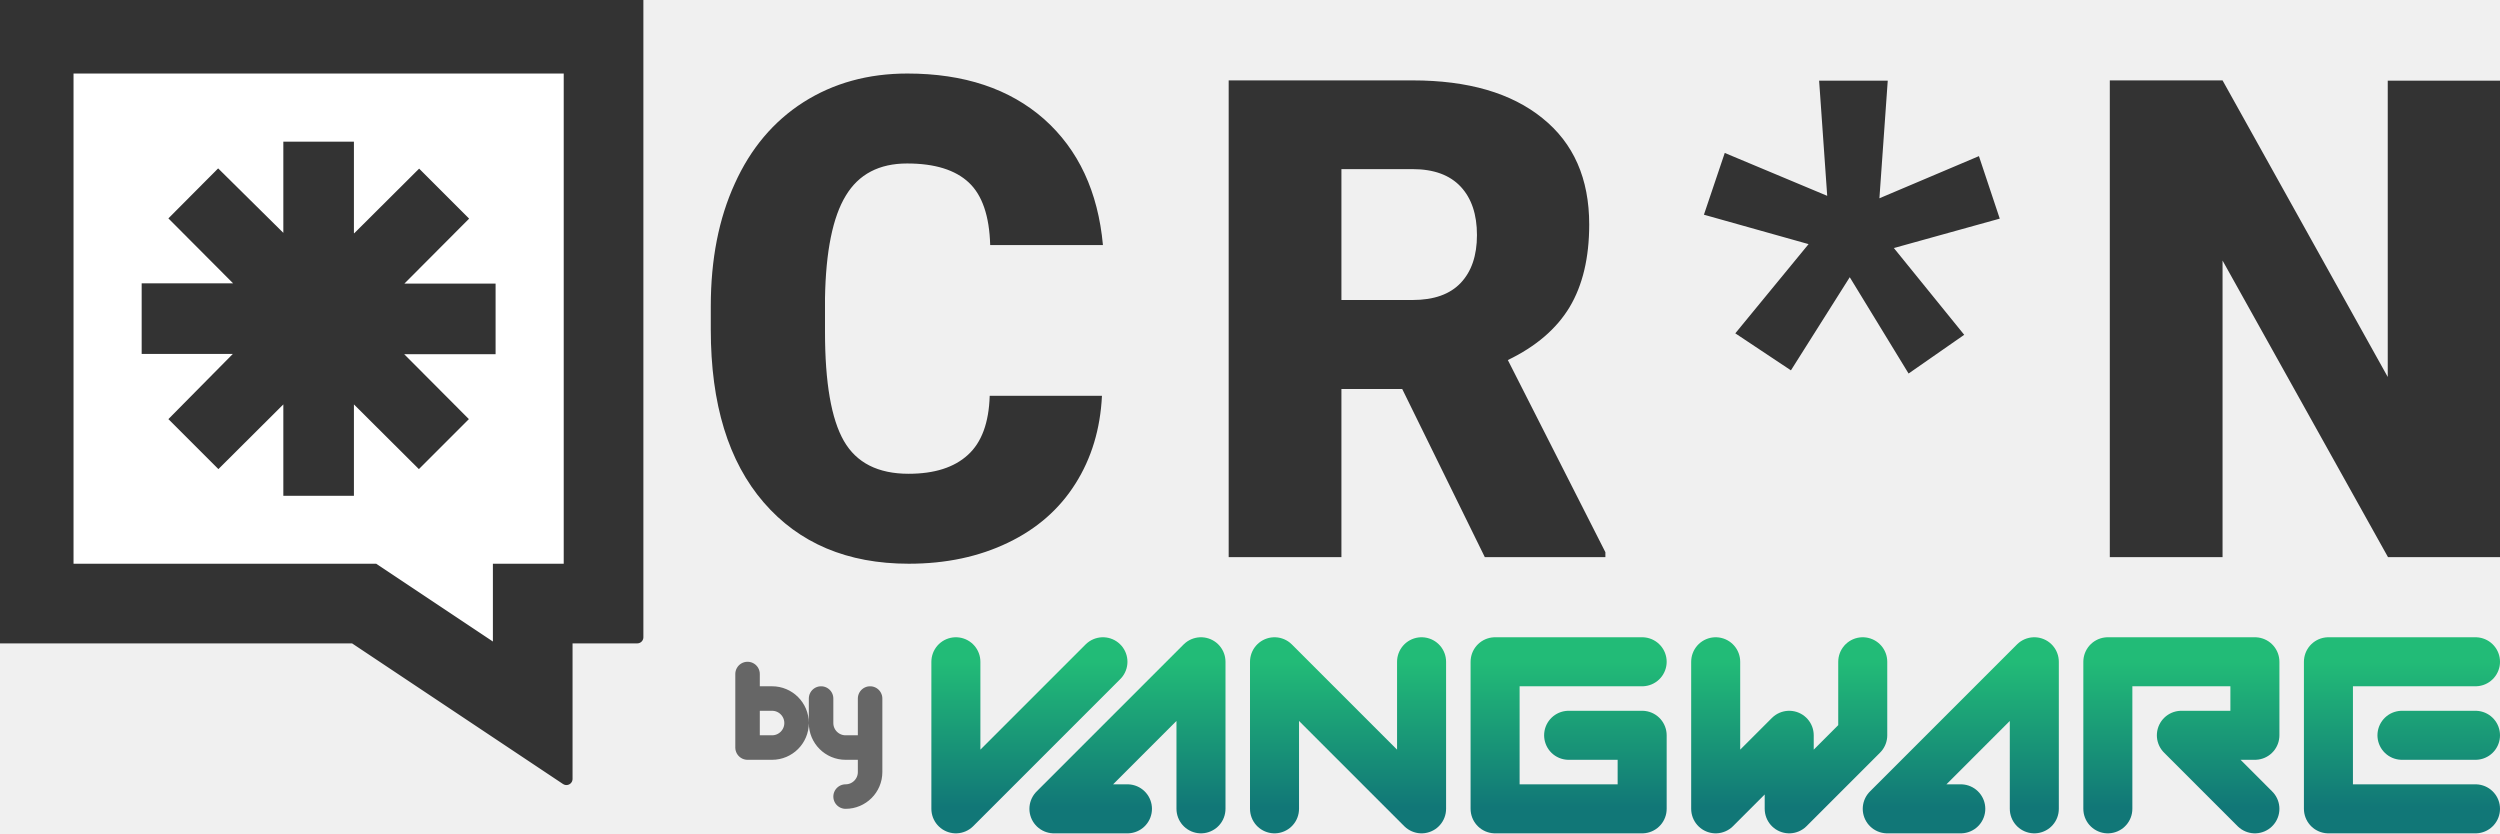
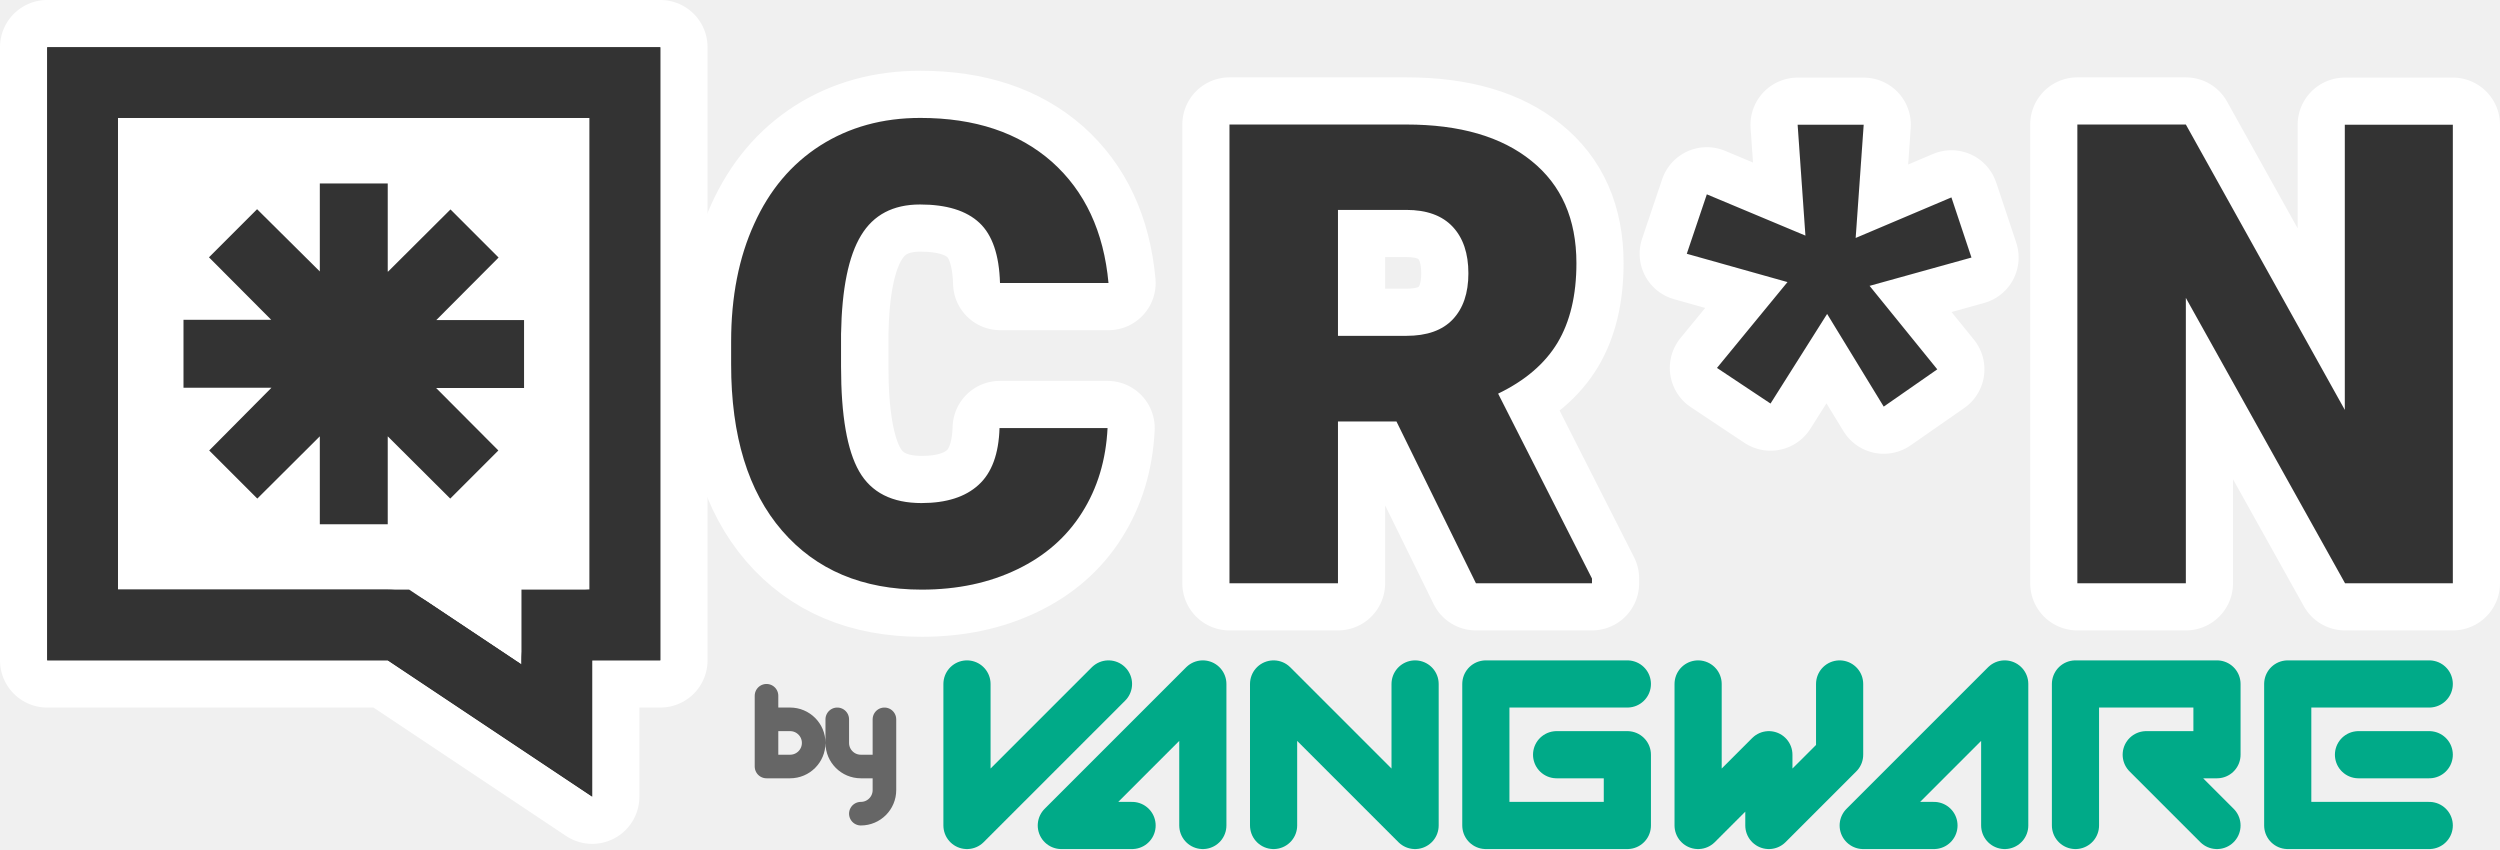
- <svg xmlns="http://www.w3.org/2000/svg" style="isolation:isolate" viewBox="0 0 102 34">
+ <svg xmlns="http://www.w3.org/2000/svg" xmlns:xlink="http://www.w3.org/1999/xlink" viewBox="0 0 106 36">
  <defs>
-     <clipPath id="a">
-       <path d="M0 0h102v34H0z" />
+     <path id="c" fill="none" stroke="#333" stroke-linecap="square" stroke-miterlimit="3" stroke-width="6" d="M2 2h26v26h-2.89v5.78L16.44 28H2V2Z" mask="url(#a)" />
+   </defs>
+   <defs>
+     <clipPath id="b">
+       <path d="M0 0h106v36H0z" />
    </clipPath>
  </defs>
-   <g clip-path="url(#a)">
-     <path fill="none" d="M0 0h102v34H0z" />
-     <linearGradient id="b" x1=".5" y1="0" x2=".5" y2="1">
-       <stop offset="0%" stop-color="#2b7" />
-       <stop offset="99.17%" stop-color="#177" />
-     </linearGradient>
-     <path d="M39 27v6l6-6m7 6v-6l6 6v-6m12 0v6l3-3v3l3-3v-3m-27 6v-6l-6 6h3m37 0v-6l-6 6h3m21 0h-6v-6h6m-15 6v-6h6v3h-3l3 3m-25-6h-6v6h6v-3h-3m34 0h3" fill="none" stroke-width="2" stroke="url(#b)" stroke-linejoin="round" stroke-linecap="round" />
-     <path d="M30.5 27.5v3h1a1 1 0 001-1h0a1 1 0 00-1-1h-1m4 4h0a1 1 0 001-1v-3 2h-1a1 1 0 01-1-1v-1" fill="none" stroke="#666" stroke-linejoin="round" stroke-linecap="round" stroke-miterlimit="3" />
+   <g clip-path="url(#b)">
+     <path fill="none" d="M0 0h106v36H0z" />
+     <g fill="none" stroke-linecap="round" stroke-linejoin="round">
+       <path stroke="#0A8" stroke-width="2" d="M41 29v6l6-6m7 6v-6l6 6v-6m12 0v6l3-3v3l3-3v-3m-27 6v-6l-6 6h3m37 0v-6l-6 6h3m21 0h-6v-6h6m-15 6v-6h6v3h-3l3 3m-25-6h-6v6h6v-3h-3m34 0h3" />
+       <path stroke="#666" stroke-miterlimit="3" d="M32.5 29.5v3h1a1 1 0 0 0 1-1h0a1 1 0 0 0-1-1h-1m4 4h0a1 1 0 0 0 1-1v-3 2h-1a1 1 0 0 1-1-1v-1" />
+     </g>
+     <path fill="#FFF" stroke="#FFF" stroke-linecap="round" stroke-linejoin="round" stroke-miterlimit="3" stroke-width="4" d="M2 2h26v26h-2.89v5.78L16.44 28H2V2Z" />
+     <path fill="none" d="M2 2h26v26h-2.89v5.78L16.44 28H2V2Z" />
+     <path fill="#FFF" d="M2 2h26v26h-2.89v5.78L16.44 28H2V2Z" />
    <g>
-       <path d="M0 0h26v26h-2.89v5.78L14.44 26H0V0z" fill="none" />
-       <path d="M0 0h26v26h-2.89v5.78L14.44 26H0V0z" fill="#FFF" />
-       <g style="isolation:isolate">
-         <mask id="c">
-           <path d="M0 0h26v26h-2.89v5.78L14.44 26H0V0z" fill="#fff" />
-         </mask>
-         <path d="M0 0h26v26h-2.89v5.78L14.44 26H0V0z" fill="none" mask="url(#c)" stroke-width="6" stroke="#333" stroke-linecap="square" stroke-miterlimit="3" />
-         <path d="M0 0h26v26h-2.89v5.78L14.44 26H0V0z" fill="none" stroke-width=".5" stroke="#333" stroke-linejoin="round" stroke-linecap="round" stroke-miterlimit="3" />
-       </g>
-       <path d="M14.44 9.51V5.78h-2.88V9.5L8.9 6.87 6.87 8.91l2.64 2.65H5.78v2.88H9.5L6.87 17.1l2.04 2.04 2.65-2.64v3.73h2.88V16.5l2.65 2.64 2.04-2.04-2.64-2.65h3.73v-2.88H16.5l2.64-2.65-2.04-2.04-2.65 2.64z" fill="#333" />
+       <mask id="a">
+         <path fill="#fff" d="M2 2h26v26h-2.89v5.78L16.44 28H2V2Z" />
+       </mask>
+       <use xlink:href="#c" stroke-linecap="square" stroke-miterlimit="3" stroke-width="6" mask="url(#a)" />
+       <use xlink:href="#c" stroke-linecap="round" stroke-linejoin="round" stroke-miterlimit="3" stroke-width=".5" />
    </g>
-     <path d="M40.39 16.15h4.57q-.1 2.03-1.08 3.58-.98 1.56-2.75 2.41-1.78.86-4.05.86-3.76 0-5.92-2.5T29 13.45v-.96q0-2.86.98-5 .97-2.15 2.8-3.32Q34.62 3 37.02 3q3.47 0 5.58 1.86Q44.7 6.73 45 10H40.4q-.05-1.78-.87-2.55-.83-.78-2.52-.78-1.71 0-2.5 1.31-.8 1.31-.85 4.18v1.38q0 3.11.77 4.45.77 1.34 2.64 1.34 1.58 0 2.42-.77.84-.76.89-2.41zm20.19 6.58l-3.37-6.86h-2.48v6.86h-4.6V3.28h7.5q3.4 0 5.3 1.54 1.91 1.53 1.91 4.34 0 2.03-.8 3.37-.8 1.33-2.52 2.16l3.98 7.84v.2h-4.92zM54.73 6.9v5.34h2.9q1.31 0 1.97-.7.66-.7.66-1.95 0-1.26-.66-1.97-.67-.72-1.97-.72h-2.9zM70.8 13.6l2.99-3.64-4.27-1.2.85-2.52 4.18 1.75-.33-4.7h2.8l-.34 4.8 4.06-1.72.85 2.55-4.32 1.2 2.87 3.54-2.27 1.58-2.4-3.93-2.4 3.8-2.27-1.51zM102 3.29v19.44h-4.57l-6.75-12.1v12.1h-4.6V3.28h4.6l6.74 12.1V3.29H102z" fill="#333" />
+     <path fill="#333" d="M16.44 11.51V7.78h-2.88v3.73L10.9 8.87l-2.04 2.04 2.64 2.65H7.78v2.88h3.73L8.87 19.1l2.04 2.04 2.65-2.64v3.73h2.88V18.5l2.65 2.64 2.04-2.04-2.64-2.65h3.73v-2.88H18.5l2.64-2.65-2.04-2.04-2.65 2.64Z" />
+     <mask id="d" width="400%" height="400%" x="-200%" y="-200%">
+       <rect width="400%" height="400%" x="-200%" y="-200%" fill="#fff" />
+       <path d="M42.39 18.15h4.57q-.1 2.03-1.08 3.58-.98 1.56-2.75 2.41-1.78.86-4.05.86-3.76 0-5.92-2.5T31 15.45v-.96q0-2.86.98-5 .97-2.15 2.8-3.32Q36.62 5 39.02 5q3.47 0 5.58 1.86Q46.7 8.73 47 12h-4.6q-.05-1.78-.87-2.55-.83-.78-2.52-.78-1.71 0-2.5 1.31-.8 1.31-.85 4.18v1.38q0 3.11.77 4.45.77 1.34 2.64 1.34 1.58 0 2.42-.77.84-.76.89-2.41Zm20.19 6.58-3.37-6.86h-2.48v6.86h-4.6V5.28h7.5q3.4 0 5.3 1.54 1.91 1.53 1.91 4.34 0 2.03-.8 3.37-.8 1.33-2.52 2.16l3.98 7.84v.2h-4.92ZM56.73 8.9v5.34h2.9q1.31 0 1.97-.7.66-.7.66-1.95 0-1.26-.66-1.97-.67-.72-1.97-.72h-2.9Zm16.07 6.7 2.99-3.64-4.27-1.2.85-2.52 4.18 1.75-.33-4.7h2.8l-.34 4.8 4.06-1.72.85 2.55-4.32 1.2 2.87 3.54-2.27 1.58-2.4-3.93-2.4 3.8-2.27-1.51ZM104 5.29v19.44h-4.57l-6.75-12.1v12.1h-4.6V5.28h4.6l6.74 12.1V5.29H104Z" />
+     </mask>
+     <path fill="#FFF" d="M42.39 18.15h4.57q-.1 2.03-1.08 3.58-.98 1.56-2.75 2.41-1.78.86-4.05.86-3.76 0-5.92-2.5T31 15.45v-.96q0-2.86.98-5 .97-2.15 2.8-3.32Q36.62 5 39.02 5q3.47 0 5.58 1.86Q46.7 8.73 47 12h-4.6q-.05-1.78-.87-2.55-.83-.78-2.52-.78-1.71 0-2.5 1.31-.8 1.31-.85 4.18v1.38q0 3.11.77 4.45.77 1.34 2.64 1.34 1.58 0 2.42-.77.84-.76.89-2.41Zm20.19 6.58-3.37-6.86h-2.48v6.86h-4.6V5.28h7.5q3.4 0 5.3 1.54 1.91 1.53 1.91 4.34 0 2.03-.8 3.37-.8 1.33-2.52 2.16l3.98 7.84v.2h-4.92ZM56.73 8.9v5.34h2.9q1.31 0 1.97-.7.66-.7.66-1.95 0-1.26-.66-1.97-.67-.72-1.97-.72h-2.9Zm16.07 6.7 2.99-3.64-4.27-1.2.85-2.52 4.18 1.75-.33-4.7h2.8l-.34 4.8 4.06-1.72.85 2.55-4.32 1.2 2.87 3.54-2.27 1.58-2.4-3.93-2.4 3.8-2.27-1.51ZM104 5.29v19.44h-4.57l-6.75-12.1v12.1h-4.6V5.28h4.6l6.74 12.1V5.29H104Z" />
+     <path fill="#FFF" stroke="#FFF" stroke-linecap="round" stroke-linejoin="round" stroke-miterlimit="3" stroke-width="4" d="M42.39 18.15h4.57q-.1 2.03-1.08 3.58h0q-.98 1.56-2.75 2.41h0q-1.78.86-4.05.86h0q-3.76 0-5.92-2.5h0Q31 20 31 15.45h0v-.96h0q0-2.86.98-5h0q.97-2.15 2.8-3.32h0Q36.62 5 39.02 5h0q3.47 0 5.58 1.86h0Q46.7 8.73 47 12h0-4.59 0q-.05-1.78-.87-2.55h0q-.83-.78-2.52-.78h0q-1.71 0-2.5 1.31h0q-.8 1.31-.85 4.18h0v1.38h0q0 3.11.77 4.45h0q.77 1.34 2.64 1.34h0q1.58 0 2.42-.77h0q.84-.76.89-2.41h0Zm20.19 6.58-3.37-6.86h-2.48v6.86h-4.6V5.28h7.5q3.4 0 5.3 1.54h0q1.91 1.53 1.91 4.34h0q0 2.03-.8 3.37h0q-.8 1.33-2.52 2.16h0l3.98 7.84v.2h-4.92ZM56.73 8.9v5.34h2.9q1.31 0 1.97-.7h0q.66-.7.66-1.95h0q0-1.26-.66-1.97h0q-.67-.72-1.97-.72h0-2.9Zm16.07 6.7 2.99-3.64-4.27-1.2.85-2.52 4.18 1.75-.33-4.7h2.8l-.34 4.8 4.06-1.72.85 2.55-4.32 1.2 2.87 3.54-2.27 1.58-2.4-3.93-2.4 3.8-2.27-1.51ZM104 5.29v19.44h-4.57l-6.75-12.1v12.1h-4.6V5.28h4.6l6.74 12.1V5.29H104Z" mask="url(#d)" />
+     <path fill="#333" d="M42.39 18.15h4.57q-.1 2.03-1.08 3.58-.98 1.56-2.75 2.41-1.78.86-4.05.86-3.76 0-5.92-2.5T31 15.45v-.96q0-2.86.98-5 .97-2.15 2.8-3.32Q36.62 5 39.02 5q3.47 0 5.58 1.86Q46.7 8.73 47 12h-4.6q-.05-1.78-.87-2.55-.83-.78-2.52-.78-1.71 0-2.5 1.31-.8 1.31-.85 4.18v1.38q0 3.11.77 4.45.77 1.34 2.64 1.34 1.58 0 2.42-.77.84-.76.89-2.41Zm20.19 6.58-3.37-6.86h-2.48v6.86h-4.6V5.28h7.5q3.4 0 5.3 1.54 1.91 1.53 1.91 4.34 0 2.03-.8 3.37-.8 1.33-2.52 2.16l3.98 7.84v.2h-4.92ZM56.73 8.9v5.34h2.9q1.31 0 1.97-.7.66-.7.66-1.95 0-1.26-.66-1.97-.67-.72-1.97-.72h-2.9Zm16.07 6.7 2.99-3.64-4.27-1.2.85-2.52 4.18 1.75-.33-4.7h2.8l-.34 4.8 4.06-1.72.85 2.55-4.32 1.2 2.87 3.54-2.27 1.58-2.4-3.93-2.4 3.8-2.27-1.51ZM104 5.29v19.44h-4.57l-6.75-12.1v12.1h-4.6V5.28h4.6l6.74 12.1V5.29H104Z" />
  </g>
</svg>
